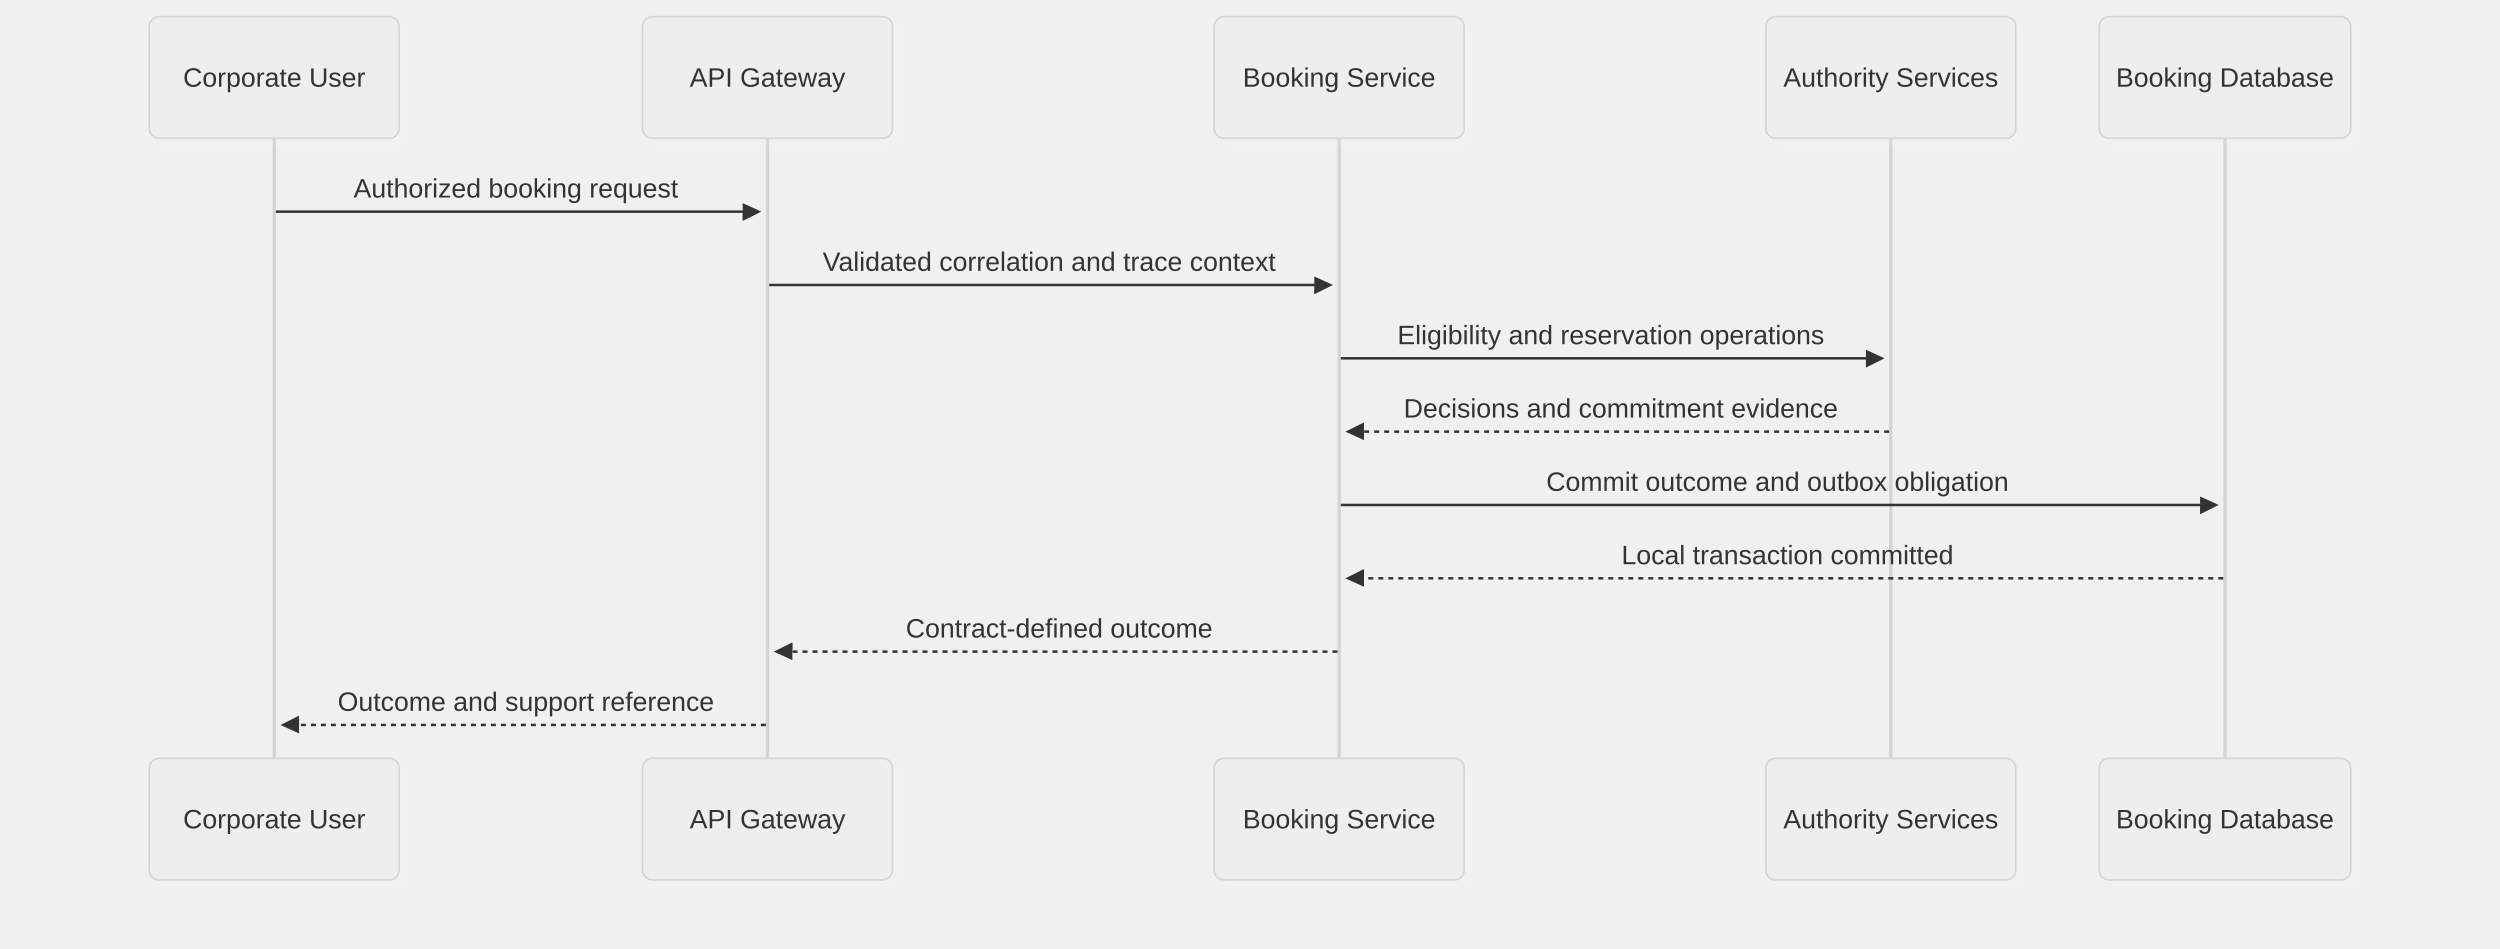
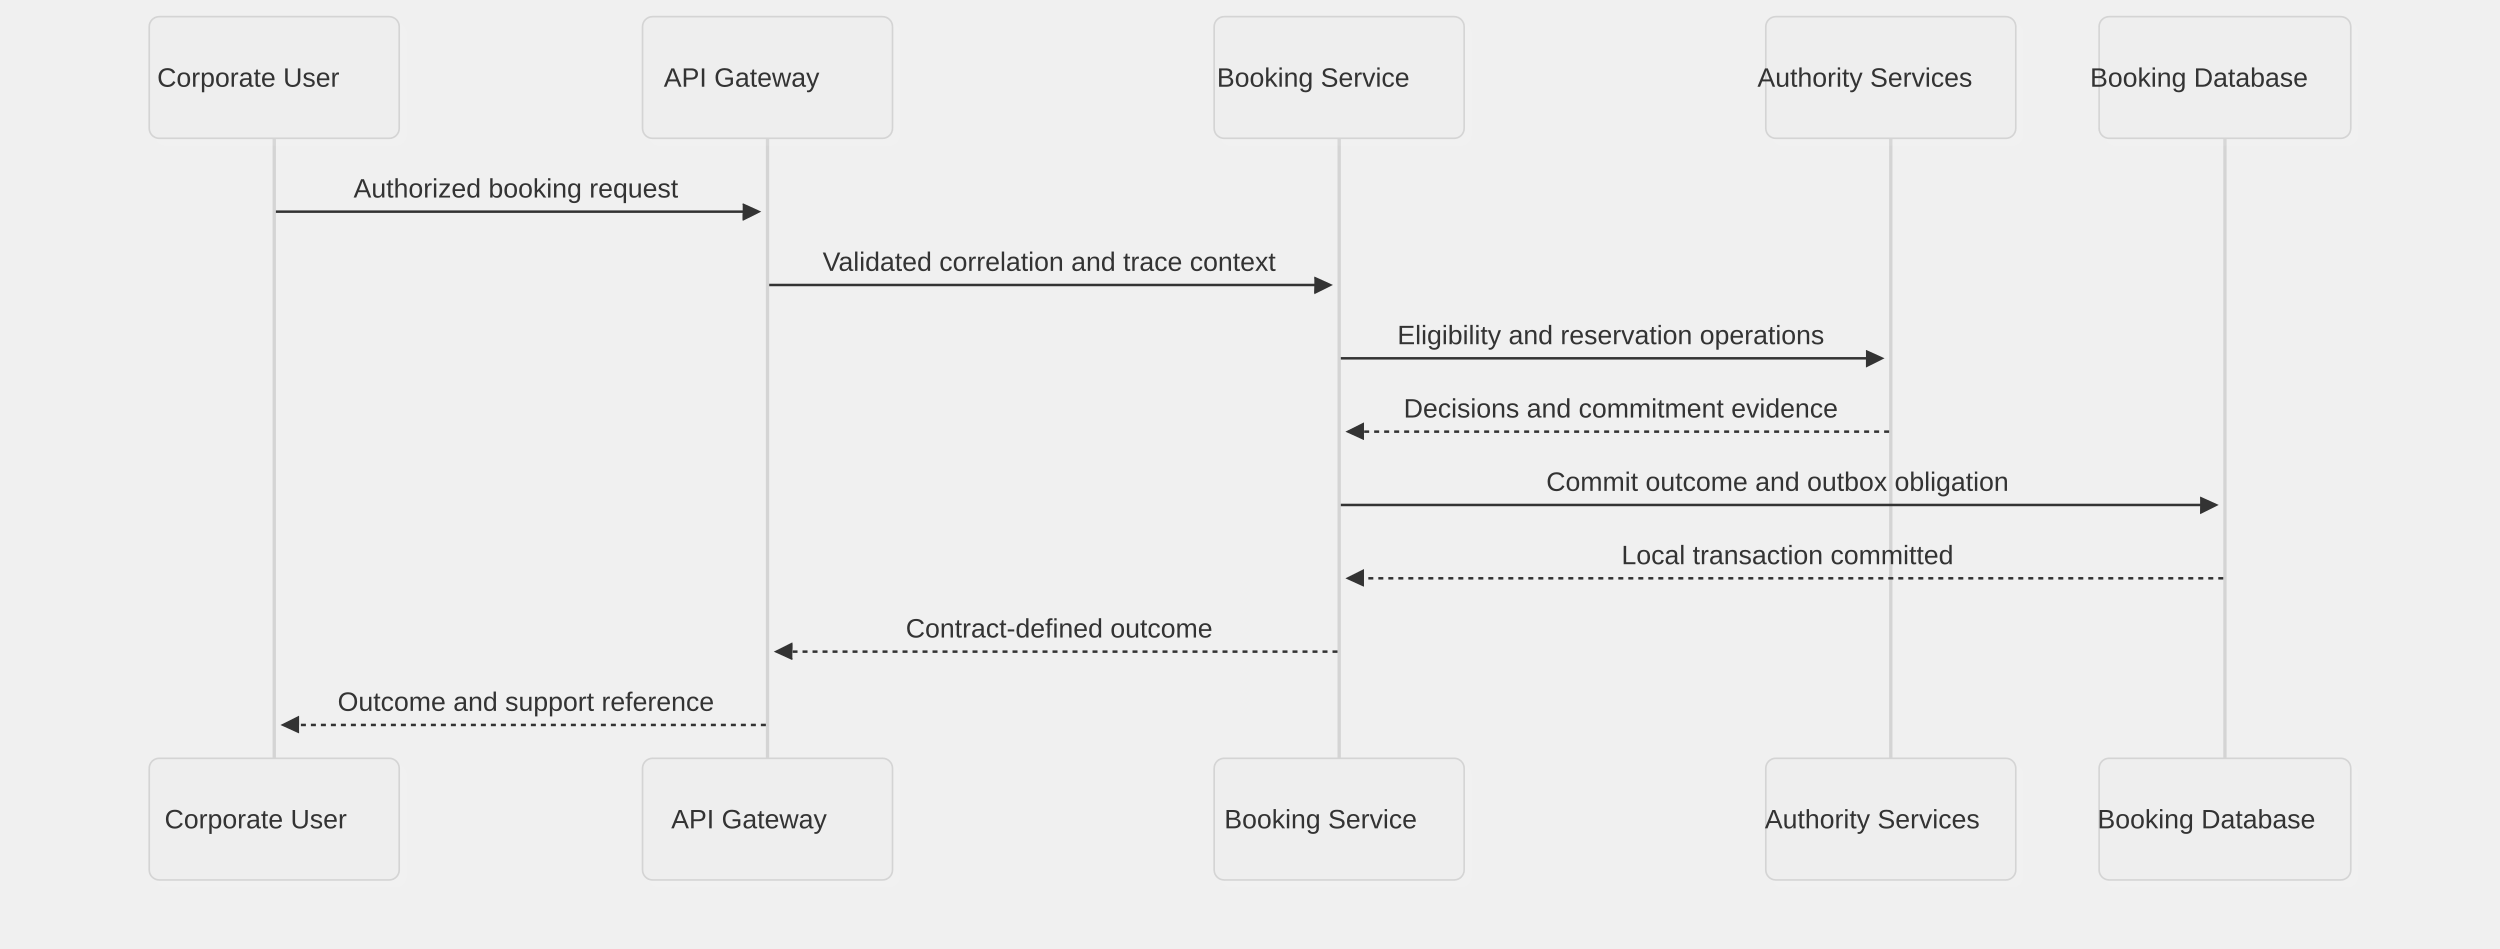
- <svg xmlns="http://www.w3.org/2000/svg" id="ch52figure2" width="1421" height="539" viewBox="-50 -10 1421 569" role="graphics-document document" aria-roledescription="sequence">
+ <svg xmlns="http://www.w3.org/2000/svg" xml:space="preserve" id="diagram501c937cdb6c" width="1421" height="539" viewBox="-50 -10 1421 569" role="graphics-document document" aria-roledescription="sequence">
  <g>
-     <rect x="1170" y="445" fill="#eaeaea" stroke="#666" width="151" height="73" name="D" rx="6" ry="6" class="actor actor-bottom" data-look="neo" filter="url(#ch52figure2-drop-shadow)" />
+     <rect x="1170" y="445" fill="#eaeaea" stroke="#666" width="151" height="73" name="D" rx="6" ry="6" class="actor actor-bottom" data-look="neo" filter="url(#diagram501c937cdb6c-drop-shadow)" />
    <text x="1245.5" y="481.5" dominant-baseline="central" alignment-baseline="central" class="actor actor-box" style="text-anchor: middle; font-size: 16px; font-weight: 400; font-family: Arial;">
      <tspan x="1245.5" dy="0">Booking Database</tspan>
    </text>
  </g>
  <g>
-     <rect x="970" y="445" fill="#eaeaea" stroke="#666" width="150" height="73" name="A" rx="6" ry="6" class="actor actor-bottom" data-look="neo" filter="url(#ch52figure2-drop-shadow)" />
+     <rect x="970" y="445" fill="#eaeaea" stroke="#666" width="150" height="73" name="A" rx="6" ry="6" class="actor actor-bottom" data-look="neo" filter="url(#diagram501c937cdb6c-drop-shadow)" />
    <text x="1045" y="481.5" dominant-baseline="central" alignment-baseline="central" class="actor actor-box" style="text-anchor: middle; font-size: 16px; font-weight: 400; font-family: Arial;">
      <tspan x="1045" dy="0">Authority Services</tspan>
    </text>
  </g>
  <g>
-     <rect x="639" y="445" fill="#eaeaea" stroke="#666" width="150" height="73" name="B" rx="6" ry="6" class="actor actor-bottom" data-look="neo" filter="url(#ch52figure2-drop-shadow)" />
+     <rect x="639" y="445" fill="#eaeaea" stroke="#666" width="150" height="73" name="B" rx="6" ry="6" class="actor actor-bottom" data-look="neo" filter="url(#diagram501c937cdb6c-drop-shadow)" />
    <text x="714" y="481.5" dominant-baseline="central" alignment-baseline="central" class="actor actor-box" style="text-anchor: middle; font-size: 16px; font-weight: 400; font-family: Arial;">
      <tspan x="714" dy="0">Booking Service</tspan>
    </text>
  </g>
  <g>
-     <rect x="296" y="445" fill="#eaeaea" stroke="#666" width="150" height="73" name="G" rx="6" ry="6" class="actor actor-bottom" data-look="neo" filter="url(#ch52figure2-drop-shadow)" />
+     <rect x="296" y="445" fill="#eaeaea" stroke="#666" width="150" height="73" name="G" rx="6" ry="6" class="actor actor-bottom" data-look="neo" filter="url(#diagram501c937cdb6c-drop-shadow)" />
    <text x="371" y="481.5" dominant-baseline="central" alignment-baseline="central" class="actor actor-box" style="text-anchor: middle; font-size: 16px; font-weight: 400; font-family: Arial;">
      <tspan x="371" dy="0">API Gateway</tspan>
    </text>
  </g>
  <g>
-     <rect x="0" y="445" fill="#eaeaea" stroke="#666" width="150" height="73" name="U" rx="6" ry="6" class="actor actor-bottom" data-look="neo" filter="url(#ch52figure2-drop-shadow)" />
+     <rect x="0" y="445" fill="#eaeaea" stroke="#666" width="150" height="73" name="U" rx="6" ry="6" class="actor actor-bottom" data-look="neo" filter="url(#diagram501c937cdb6c-drop-shadow)" />
    <text x="75" y="481.5" dominant-baseline="central" alignment-baseline="central" class="actor actor-box" style="text-anchor: middle; font-size: 16px; font-weight: 400; font-family: Arial;">
      <tspan x="75" dy="0">Corporate User</tspan>
    </text>
  </g>
  <g>
-     <line id="actor4" x1="1245.5" y1="73" x2="1245.5" y2="445" class="actor-line 200" stroke-width="0.5px" stroke="#999" name="D" data-et="life-line" data-id="D" />
-     <g id="root-4" data-look="neo" data-et="participant" data-type="participant" data-id="D">
-       <rect x="1170" y="0" fill="#eaeaea" stroke="#666" width="151" height="73" name="D" rx="6" ry="6" class="actor actor-top" data-look="neo" filter="url(#ch52figure2-drop-shadow)" />
+     <line id="actor106" x1="1245.5" y1="73" x2="1245.5" y2="445" class="actor-line 200" stroke-width="0.5px" stroke="#999" name="D" data-et="life-line" data-id="D" />
+     <g id="root-106" data-look="neo" data-et="participant" data-type="participant" data-id="D">
+       <rect x="1170" y="0" fill="#eaeaea" stroke="#666" width="151" height="73" name="D" rx="6" ry="6" class="actor actor-top" data-look="neo" filter="url(#diagram501c937cdb6c-drop-shadow)" />
      <text x="1245.5" y="36.5" dominant-baseline="central" alignment-baseline="central" class="actor actor-box" style="text-anchor: middle; font-size: 16px; font-weight: 400; font-family: Arial;">
        <tspan x="1245.5" dy="0">Booking Database</tspan>
      </text>
    </g>
  </g>
  <g>
-     <line id="actor3" x1="1045" y1="73" x2="1045" y2="445" class="actor-line 200" stroke-width="0.5px" stroke="#999" name="A" data-et="life-line" data-id="A" />
-     <g id="root-3" data-look="neo" data-et="participant" data-type="participant" data-id="A">
-       <rect x="970" y="0" fill="#eaeaea" stroke="#666" width="150" height="73" name="A" rx="6" ry="6" class="actor actor-top" data-look="neo" filter="url(#ch52figure2-drop-shadow)" />
+     <line id="actor105" x1="1045" y1="73" x2="1045" y2="445" class="actor-line 200" stroke-width="0.5px" stroke="#999" name="A" data-et="life-line" data-id="A" />
+     <g id="root-105" data-look="neo" data-et="participant" data-type="participant" data-id="A">
+       <rect x="970" y="0" fill="#eaeaea" stroke="#666" width="150" height="73" name="A" rx="6" ry="6" class="actor actor-top" data-look="neo" filter="url(#diagram501c937cdb6c-drop-shadow)" />
      <text x="1045" y="36.5" dominant-baseline="central" alignment-baseline="central" class="actor actor-box" style="text-anchor: middle; font-size: 16px; font-weight: 400; font-family: Arial;">
        <tspan x="1045" dy="0">Authority Services</tspan>
      </text>
    </g>
  </g>
  <g>
-     <line id="actor2" x1="714" y1="73" x2="714" y2="445" class="actor-line 200" stroke-width="0.5px" stroke="#999" name="B" data-et="life-line" data-id="B" />
-     <g id="root-2" data-look="neo" data-et="participant" data-type="participant" data-id="B">
-       <rect x="639" y="0" fill="#eaeaea" stroke="#666" width="150" height="73" name="B" rx="6" ry="6" class="actor actor-top" data-look="neo" filter="url(#ch52figure2-drop-shadow)" />
+     <line id="actor104" x1="714" y1="73" x2="714" y2="445" class="actor-line 200" stroke-width="0.5px" stroke="#999" name="B" data-et="life-line" data-id="B" />
+     <g id="root-104" data-look="neo" data-et="participant" data-type="participant" data-id="B">
+       <rect x="639" y="0" fill="#eaeaea" stroke="#666" width="150" height="73" name="B" rx="6" ry="6" class="actor actor-top" data-look="neo" filter="url(#diagram501c937cdb6c-drop-shadow)" />
      <text x="714" y="36.5" dominant-baseline="central" alignment-baseline="central" class="actor actor-box" style="text-anchor: middle; font-size: 16px; font-weight: 400; font-family: Arial;">
        <tspan x="714" dy="0">Booking Service</tspan>
      </text>
    </g>
  </g>
  <g>
-     <line id="actor1" x1="371" y1="73" x2="371" y2="445" class="actor-line 200" stroke-width="0.5px" stroke="#999" name="G" data-et="life-line" data-id="G" />
-     <g id="root-1" data-look="neo" data-et="participant" data-type="participant" data-id="G">
-       <rect x="296" y="0" fill="#eaeaea" stroke="#666" width="150" height="73" name="G" rx="6" ry="6" class="actor actor-top" data-look="neo" filter="url(#ch52figure2-drop-shadow)" />
+     <line id="actor103" x1="371" y1="73" x2="371" y2="445" class="actor-line 200" stroke-width="0.5px" stroke="#999" name="G" data-et="life-line" data-id="G" />
+     <g id="root-103" data-look="neo" data-et="participant" data-type="participant" data-id="G">
+       <rect x="296" y="0" fill="#eaeaea" stroke="#666" width="150" height="73" name="G" rx="6" ry="6" class="actor actor-top" data-look="neo" filter="url(#diagram501c937cdb6c-drop-shadow)" />
      <text x="371" y="36.5" dominant-baseline="central" alignment-baseline="central" class="actor actor-box" style="text-anchor: middle; font-size: 16px; font-weight: 400; font-family: Arial;">
        <tspan x="371" dy="0">API Gateway</tspan>
      </text>
    </g>
  </g>
  <g>
-     <line id="actor0" x1="75" y1="73" x2="75" y2="445" class="actor-line 200" stroke-width="0.5px" stroke="#999" name="U" data-et="life-line" data-id="U" />
-     <g id="root-0" data-look="neo" data-et="participant" data-type="participant" data-id="U">
-       <rect x="0" y="0" fill="#eaeaea" stroke="#666" width="150" height="73" name="U" rx="6" ry="6" class="actor actor-top" data-look="neo" filter="url(#ch52figure2-drop-shadow)" />
+     <line id="actor102" x1="75" y1="73" x2="75" y2="445" class="actor-line 200" stroke-width="0.5px" stroke="#999" name="U" data-et="life-line" data-id="U" />
+     <g id="root-102" data-look="neo" data-et="participant" data-type="participant" data-id="U">
+       <rect x="0" y="0" fill="#eaeaea" stroke="#666" width="150" height="73" name="U" rx="6" ry="6" class="actor actor-top" data-look="neo" filter="url(#diagram501c937cdb6c-drop-shadow)" />
      <text x="75" y="36.5" dominant-baseline="central" alignment-baseline="central" class="actor actor-box" style="text-anchor: middle; font-size: 16px; font-weight: 400; font-family: Arial;">
        <tspan x="75" dy="0">Corporate User</tspan>
      </text>
    </g>
  </g>
-   <style>#ch52figure2{font-family:Arial;font-size:16px;fill:#000000;}@keyframes edge-animation-frame{from{stroke-dashoffset:0;}}@keyframes dash{to{stroke-dashoffset:0;}}#ch52figure2 .edge-animation-slow{stroke-dasharray:9,5!important;stroke-dashoffset:900;animation:dash 50s linear infinite;stroke-linecap:round;}#ch52figure2 .edge-animation-fast{stroke-dasharray:9,5!important;stroke-dashoffset:900;animation:dash 20s linear infinite;stroke-linecap:round;}#ch52figure2 .error-icon{fill:#552222;}#ch52figure2 .error-text{fill:#552222;stroke:#552222;}#ch52figure2 .edge-thickness-normal{stroke-width:1px;}#ch52figure2 .edge-thickness-thick{stroke-width:3.5px;}#ch52figure2 .edge-pattern-solid{stroke-dasharray:0;}#ch52figure2 .edge-thickness-invisible{stroke-width:0;fill:none;}#ch52figure2 .edge-pattern-dashed{stroke-dasharray:3;}#ch52figure2 .edge-pattern-dotted{stroke-dasharray:2;}#ch52figure2 .marker{fill:#666;stroke:#666;}#ch52figure2 .marker.cross{stroke:#666;}#ch52figure2 svg{font-family:Arial;font-size:16px;}#ch52figure2 p{margin:0;}#ch52figure2 .actor{stroke:hsl(0, 0%, 83%);fill:#eee;stroke-width:1;}#ch52figure2 rect.actor.outer-path[data-look="neo"]{filter:drop-shadow( 1px 2px 2px rgba(185,185,185,1));}#ch52figure2 rect.note[data-look="neo"]{stroke:#999;fill:#666;filter:drop-shadow( 1px 2px 2px rgba(185,185,185,1));}#ch52figure2 text.actor&gt;tspan{fill:#333;stroke:none;}#ch52figure2 .actor-line{stroke:hsl(0, 0%, 83%);}#ch52figure2 .innerArc{stroke-width:1.5;stroke-dasharray:none;}#ch52figure2 .messageLine0{stroke-width:1.5;stroke-dasharray:none;stroke:#333;}#ch52figure2 .messageLine1{stroke-width:1.5;stroke-dasharray:2,2;stroke:#333;}#ch52figure2 [id$="-arrowhead"] path{fill:#333;stroke:#333;}#ch52figure2 .sequenceNumber{fill:white;}#ch52figure2 [id$="-sequencenumber"]{fill:#333;}#ch52figure2 [id$="-crosshead"] path{fill:#333;stroke:#333;}#ch52figure2 .messageText{fill:#333;stroke:none;}#ch52figure2 .labelBox{stroke:hsl(0, 0%, 83%);fill:#eee;filter:drop-shadow( 1px 2px 2px rgba(185,185,185,1));}#ch52figure2 .labelText,#ch52figure2 .labelText&gt;tspan{fill:#333;stroke:none;}#ch52figure2 .loopText,#ch52figure2 .loopText&gt;tspan{fill:#333;stroke:none;}#ch52figure2 .sectionTitle,#ch52figure2 .sectionTitle&gt;tspan{fill:#333;stroke:none;}#ch52figure2 .loopLine{stroke-width:2px;stroke-dasharray:2,2;stroke:hsl(0, 0%, 83%);fill:hsl(0, 0%, 83%);}#ch52figure2 .note{stroke:#999;fill:#666;}#ch52figure2 .noteText,#ch52figure2 .noteText&gt;tspan{fill:#fff;stroke:none;}#ch52figure2 .activation0{fill:#f4f4f4;stroke:#666;}#ch52figure2 .activation1{fill:#f4f4f4;stroke:#666;}#ch52figure2 .activation2{fill:#f4f4f4;stroke:#666;}#ch52figure2 .actorPopupMenu{position:absolute;}#ch52figure2 .actorPopupMenuPanel{position:absolute;fill:#eee;box-shadow:0px 8px 16px 0px rgba(0,0,0,0.2);filter:drop-shadow(3px 5px 2px rgb(0 0 0 / 0.4));}#ch52figure2 .actor-man circle,#ch52figure2 line{fill:#eee;stroke-width:2px;}#ch52figure2 g rect.rect{filter:drop-shadow( 1px 2px 2px rgba(185,185,185,1));stroke:#999;}#ch52figure2 .node .neo-node{stroke:#999;}#ch52figure2 [data-look="neo"].node rect,#ch52figure2 [data-look="neo"].cluster rect,#ch52figure2 [data-look="neo"].node polygon{stroke:url(#ch52figure2-gradient);filter:drop-shadow( 1px 2px 2px rgba(185,185,185,1));}#ch52figure2 [data-look="neo"].swimlane.cluster rect{filter:none;}#ch52figure2 [data-look="neo"].node path{stroke:url(#ch52figure2-gradient);stroke-width:1px;}#ch52figure2 [data-look="neo"].node .outer-path{filter:drop-shadow( 1px 2px 2px rgba(185,185,185,1));}#ch52figure2 [data-look="neo"].node .neo-line path{stroke:#999;filter:none;}#ch52figure2 [data-look="neo"].node circle{stroke:url(#ch52figure2-gradient);filter:drop-shadow( 1px 2px 2px rgba(185,185,185,1));}#ch52figure2 [data-look="neo"].node circle .state-start{fill:#000000;}#ch52figure2 [data-look="neo"].icon-shape .icon{fill:url(#ch52figure2-gradient);filter:drop-shadow( 1px 2px 2px rgba(185,185,185,1));}#ch52figure2 [data-look="neo"].icon-shape .icon-neo path{stroke:url(#ch52figure2-gradient);filter:drop-shadow( 1px 2px 2px rgba(185,185,185,1));}#ch52figure2 :root{--mermaid-font-family:Arial;}</style>
+   <style>#diagram501c937cdb6c{font-family:Arial;font-size:16px;fill:#000000;}@keyframes edge-animation-frame{from{stroke-dashoffset:0;}}@keyframes dash{to{stroke-dashoffset:0;}}#diagram501c937cdb6c .edge-animation-slow{stroke-dasharray:9,5!important;stroke-dashoffset:900;animation:dash 50s linear infinite;stroke-linecap:round;}#diagram501c937cdb6c .edge-animation-fast{stroke-dasharray:9,5!important;stroke-dashoffset:900;animation:dash 20s linear infinite;stroke-linecap:round;}#diagram501c937cdb6c .error-icon{fill:#552222;}#diagram501c937cdb6c .error-text{fill:#552222;stroke:#552222;}#diagram501c937cdb6c .edge-thickness-normal{stroke-width:1px;}#diagram501c937cdb6c .edge-thickness-thick{stroke-width:3.5px;}#diagram501c937cdb6c .edge-pattern-solid{stroke-dasharray:0;}#diagram501c937cdb6c .edge-thickness-invisible{stroke-width:0;fill:none;}#diagram501c937cdb6c .edge-pattern-dashed{stroke-dasharray:3;}#diagram501c937cdb6c .edge-pattern-dotted{stroke-dasharray:2;}#diagram501c937cdb6c .marker{fill:#666;stroke:#666;}#diagram501c937cdb6c .marker.cross{stroke:#666;}#diagram501c937cdb6c svg{font-family:Arial;font-size:16px;}#diagram501c937cdb6c p{margin:0;}#diagram501c937cdb6c .actor{stroke:hsl(0, 0%, 83%);fill:#eee;stroke-width:1;}#diagram501c937cdb6c rect.actor.outer-path[data-look="neo"]{filter:drop-shadow( 1px 2px 2px rgba(185,185,185,1));}#diagram501c937cdb6c rect.note[data-look="neo"]{stroke:#999;fill:#666;filter:drop-shadow( 1px 2px 2px rgba(185,185,185,1));}#diagram501c937cdb6c text.actor&gt;tspan{fill:#333;stroke:none;}#diagram501c937cdb6c .actor-line{stroke:hsl(0, 0%, 83%);}#diagram501c937cdb6c .innerArc{stroke-width:1.5;stroke-dasharray:none;}#diagram501c937cdb6c .messageLine0{stroke-width:1.5;stroke-dasharray:none;stroke:#333;}#diagram501c937cdb6c .messageLine1{stroke-width:1.5;stroke-dasharray:2,2;stroke:#333;}#diagram501c937cdb6c [id$="-arrowhead"] path{fill:#333;stroke:#333;}#diagram501c937cdb6c .sequenceNumber{fill:white;}#diagram501c937cdb6c [id$="-sequencenumber"]{fill:#333;}#diagram501c937cdb6c [id$="-crosshead"] path{fill:#333;stroke:#333;}#diagram501c937cdb6c .messageText{fill:#333;stroke:none;}#diagram501c937cdb6c .labelBox{stroke:hsl(0, 0%, 83%);fill:#eee;filter:drop-shadow( 1px 2px 2px rgba(185,185,185,1));}#diagram501c937cdb6c .labelText,#diagram501c937cdb6c .labelText&gt;tspan{fill:#333;stroke:none;}#diagram501c937cdb6c .loopText,#diagram501c937cdb6c .loopText&gt;tspan{fill:#333;stroke:none;}#diagram501c937cdb6c .sectionTitle,#diagram501c937cdb6c .sectionTitle&gt;tspan{fill:#333;stroke:none;}#diagram501c937cdb6c .loopLine{stroke-width:2px;stroke-dasharray:2,2;stroke:hsl(0, 0%, 83%);fill:hsl(0, 0%, 83%);}#diagram501c937cdb6c .note{stroke:#999;fill:#666;}#diagram501c937cdb6c .noteText,#diagram501c937cdb6c .noteText&gt;tspan{fill:#fff;stroke:none;}#diagram501c937cdb6c .activation0{fill:#f4f4f4;stroke:#666;}#diagram501c937cdb6c .activation1{fill:#f4f4f4;stroke:#666;}#diagram501c937cdb6c .activation2{fill:#f4f4f4;stroke:#666;}#diagram501c937cdb6c .actorPopupMenu{position:absolute;}#diagram501c937cdb6c .actorPopupMenuPanel{position:absolute;fill:#eee;box-shadow:0px 8px 16px 0px rgba(0,0,0,0.2);filter:drop-shadow(3px 5px 2px rgb(0 0 0 / 0.4));}#diagram501c937cdb6c .actor-man circle,#diagram501c937cdb6c line{fill:#eee;stroke-width:2px;}#diagram501c937cdb6c g rect.rect{filter:drop-shadow( 1px 2px 2px rgba(185,185,185,1));stroke:#999;}#diagram501c937cdb6c .node .neo-node{stroke:#999;}#diagram501c937cdb6c [data-look="neo"].node rect,#diagram501c937cdb6c [data-look="neo"].cluster rect,#diagram501c937cdb6c [data-look="neo"].node polygon{stroke:url(#diagram501c937cdb6c-gradient);filter:drop-shadow( 1px 2px 2px rgba(185,185,185,1));}#diagram501c937cdb6c [data-look="neo"].swimlane.cluster rect{filter:none;}#diagram501c937cdb6c [data-look="neo"].node path{stroke:url(#diagram501c937cdb6c-gradient);stroke-width:1px;}#diagram501c937cdb6c [data-look="neo"].node .outer-path{filter:drop-shadow( 1px 2px 2px rgba(185,185,185,1));}#diagram501c937cdb6c [data-look="neo"].node .neo-line path{stroke:#999;filter:none;}#diagram501c937cdb6c [data-look="neo"].node circle{stroke:url(#diagram501c937cdb6c-gradient);filter:drop-shadow( 1px 2px 2px rgba(185,185,185,1));}#diagram501c937cdb6c [data-look="neo"].node circle .state-start{fill:#000000;}#diagram501c937cdb6c [data-look="neo"].icon-shape .icon{fill:url(#diagram501c937cdb6c-gradient);filter:drop-shadow( 1px 2px 2px rgba(185,185,185,1));}#diagram501c937cdb6c [data-look="neo"].icon-shape .icon-neo path{stroke:url(#diagram501c937cdb6c-gradient);filter:drop-shadow( 1px 2px 2px rgba(185,185,185,1));}#diagram501c937cdb6c :root{--mermaid-font-family:Arial;}</style>
  <g />
  <defs>
-     <symbol id="ch52figure2-computer" width="24" height="24">
+     <symbol id="diagram501c937cdb6c-computer" width="24" height="24">
      <path transform="scale(.5)" d="M2 2v13h20v-13h-20zm18 11h-16v-9h16v9zm-10.228 6l.466-1h3.524l.467 1h-4.457zm14.228 3h-24l2-6h2.104l-1.33 4h18.45l-1.297-4h2.073l2 6zm-5-10h-14v-7h14v7z" />
    </symbol>
  </defs>
  <defs>
-     <symbol id="ch52figure2-database" fill-rule="evenodd" clip-rule="evenodd">
+     <symbol id="diagram501c937cdb6c-database" fill-rule="evenodd" clip-rule="evenodd">
      <path transform="scale(.5)" d="M12.258.001l.256.004.255.005.253.008.251.01.249.012.247.015.246.016.242.019.241.02.239.023.236.024.233.027.231.028.229.031.225.032.223.034.22.036.217.038.214.04.211.041.208.043.205.045.201.046.198.048.194.05.191.051.187.053.183.054.18.056.175.057.172.059.168.06.163.061.16.063.155.064.15.066.074.033.073.033.071.034.07.034.069.035.068.035.067.035.066.035.064.036.064.036.062.036.06.036.06.037.058.037.058.037.055.038.055.038.053.038.052.038.051.039.05.039.048.039.047.039.045.04.044.04.043.04.041.04.04.041.039.041.037.041.036.041.034.041.033.042.032.042.03.042.029.042.027.042.026.043.024.043.023.043.021.043.02.043.018.044.017.043.015.044.013.044.012.044.011.045.009.044.007.045.006.045.004.045.002.045.001.045v17l-.001.045-.002.045-.004.045-.006.045-.007.045-.009.044-.011.045-.012.044-.013.044-.015.044-.017.043-.018.044-.02.043-.021.043-.023.043-.024.043-.026.043-.027.042-.029.042-.03.042-.032.042-.033.042-.034.041-.036.041-.037.041-.039.041-.04.041-.041.04-.043.04-.044.04-.045.04-.047.039-.048.039-.05.039-.051.039-.052.038-.053.038-.055.038-.055.038-.058.037-.058.037-.06.037-.06.036-.062.036-.064.036-.064.036-.066.035-.067.035-.068.035-.069.035-.07.034-.071.034-.073.033-.074.033-.15.066-.155.064-.16.063-.163.061-.168.06-.172.059-.175.057-.18.056-.183.054-.187.053-.191.051-.194.05-.198.048-.201.046-.205.045-.208.043-.211.041-.214.04-.217.038-.22.036-.223.034-.225.032-.229.031-.231.028-.233.027-.236.024-.239.023-.241.02-.242.019-.246.016-.247.015-.249.012-.251.01-.253.008-.255.005-.256.004-.258.001-.258-.001-.256-.004-.255-.005-.253-.008-.251-.01-.249-.012-.247-.015-.245-.016-.243-.019-.241-.02-.238-.023-.236-.024-.234-.027-.231-.028-.228-.031-.226-.032-.223-.034-.22-.036-.217-.038-.214-.04-.211-.041-.208-.043-.204-.045-.201-.046-.198-.048-.195-.05-.19-.051-.187-.053-.184-.054-.179-.056-.176-.057-.172-.059-.167-.06-.164-.061-.159-.063-.155-.064-.151-.066-.074-.033-.072-.033-.072-.034-.07-.034-.069-.035-.068-.035-.067-.035-.066-.035-.064-.036-.063-.036-.062-.036-.061-.036-.06-.037-.058-.037-.057-.037-.056-.038-.055-.038-.053-.038-.052-.038-.051-.039-.049-.039-.049-.039-.046-.039-.046-.04-.044-.04-.043-.04-.041-.04-.04-.041-.039-.041-.037-.041-.036-.041-.034-.041-.033-.042-.032-.042-.03-.042-.029-.042-.027-.042-.026-.043-.024-.043-.023-.043-.021-.043-.02-.043-.018-.044-.017-.043-.015-.044-.013-.044-.012-.044-.011-.045-.009-.044-.007-.045-.006-.045-.004-.045-.002-.045-.001-.045v-17l.001-.045.002-.045.004-.045.006-.045.007-.045.009-.044.011-.045.012-.044.013-.044.015-.044.017-.043.018-.044.02-.043.021-.043.023-.043.024-.043.026-.043.027-.042.029-.042.03-.042.032-.042.033-.042.034-.041.036-.041.037-.041.039-.041.04-.041.041-.04.043-.04.044-.04.046-.04.046-.039.049-.039.049-.039.051-.039.052-.038.053-.038.055-.038.056-.038.057-.037.058-.037.06-.037.061-.036.062-.036.063-.036.064-.036.066-.035.067-.035.068-.035.069-.035.07-.034.072-.034.072-.033.074-.033.151-.066.155-.064.159-.063.164-.061.167-.06.172-.059.176-.057.179-.056.184-.054.187-.053.19-.051.195-.05.198-.048.201-.046.204-.045.208-.043.211-.041.214-.04.217-.038.22-.036.223-.034.226-.032.228-.031.231-.028.234-.027.236-.024.238-.023.241-.02.243-.019.245-.016.247-.015.249-.012.251-.01.253-.008.255-.005.256-.004.258-.001.258.001zm-9.258 20.499v.01l.001.021.003.021.004.022.005.021.006.022.007.022.009.023.01.022.011.023.012.023.013.023.015.023.016.024.017.023.018.024.019.024.021.024.022.025.023.024.024.025.052.049.056.05.061.051.066.051.07.051.075.051.079.052.084.052.088.052.092.052.097.052.102.051.105.052.11.052.114.051.119.051.123.051.127.05.131.05.135.05.139.048.144.049.147.047.152.047.155.047.16.045.163.045.167.043.171.043.176.041.178.041.183.039.187.039.19.037.194.035.197.035.202.033.204.031.209.03.212.029.216.027.219.025.222.024.226.021.23.02.233.018.236.016.24.015.243.012.246.01.249.008.253.005.256.004.259.001.26-.001.257-.004.254-.005.25-.008.247-.011.244-.012.241-.014.237-.016.233-.018.231-.021.226-.021.224-.024.22-.026.216-.027.212-.028.21-.031.205-.031.202-.034.198-.034.194-.036.191-.037.187-.039.183-.04.179-.04.175-.042.172-.043.168-.044.163-.045.16-.046.155-.046.152-.047.148-.048.143-.049.139-.049.136-.05.131-.05.126-.05.123-.051.118-.052.114-.051.11-.052.106-.052.101-.052.096-.052.092-.052.088-.053.083-.051.079-.052.074-.052.07-.051.065-.051.06-.051.056-.05.051-.05.023-.024.023-.025.021-.024.02-.024.019-.024.018-.024.017-.024.015-.023.014-.024.013-.023.012-.023.01-.023.01-.022.008-.022.006-.022.006-.022.004-.022.004-.021.001-.021.001-.021v-4.127l-.077.055-.08.053-.083.054-.085.053-.087.052-.09.052-.093.051-.095.05-.097.05-.1.049-.102.049-.105.048-.106.047-.109.047-.111.046-.114.045-.115.045-.118.044-.12.043-.122.042-.124.042-.126.041-.128.04-.13.04-.132.038-.134.038-.135.037-.138.037-.139.035-.142.035-.143.034-.144.033-.147.032-.148.031-.15.03-.151.03-.153.029-.154.027-.156.027-.158.026-.159.025-.161.024-.162.023-.163.022-.165.021-.166.02-.167.019-.169.018-.169.017-.171.016-.173.015-.173.014-.175.013-.175.012-.177.011-.178.01-.179.008-.179.008-.181.006-.182.005-.182.004-.184.003-.184.002h-.37l-.184-.002-.184-.003-.182-.004-.182-.005-.181-.006-.179-.008-.179-.008-.178-.01-.176-.011-.176-.012-.175-.013-.173-.014-.172-.015-.171-.016-.17-.017-.169-.018-.167-.019-.166-.02-.165-.021-.163-.022-.162-.023-.161-.024-.159-.025-.157-.026-.156-.027-.155-.027-.153-.029-.151-.03-.15-.03-.148-.031-.146-.032-.145-.033-.143-.034-.141-.035-.14-.035-.137-.037-.136-.037-.134-.038-.132-.038-.13-.04-.128-.04-.126-.041-.124-.042-.122-.042-.12-.044-.117-.043-.116-.045-.113-.045-.112-.046-.109-.047-.106-.047-.105-.048-.102-.049-.1-.049-.097-.05-.095-.05-.093-.052-.09-.051-.087-.052-.085-.053-.083-.054-.08-.054-.077-.054v4.127zm0-5.654v.011l.001.021.003.021.004.021.005.022.006.022.007.022.009.022.01.022.011.023.012.023.013.023.015.024.016.023.017.024.018.024.019.024.021.024.022.024.023.025.024.024.052.05.056.05.061.05.066.051.07.051.075.052.079.051.084.052.088.052.092.052.097.052.102.052.105.052.11.051.114.051.119.052.123.05.127.051.131.05.135.049.139.049.144.048.147.048.152.047.155.046.16.045.163.045.167.044.171.042.176.042.178.04.183.04.187.038.19.037.194.036.197.034.202.033.204.032.209.03.212.028.216.027.219.025.222.024.226.022.23.02.233.018.236.016.24.014.243.012.246.01.249.008.253.006.256.003.259.001.26-.001.257-.003.254-.006.25-.008.247-.01.244-.012.241-.015.237-.016.233-.018.231-.02.226-.022.224-.024.22-.025.216-.027.212-.029.21-.03.205-.032.202-.033.198-.035.194-.036.191-.037.187-.039.183-.039.179-.041.175-.042.172-.043.168-.044.163-.045.16-.045.155-.047.152-.047.148-.048.143-.048.139-.05.136-.049.131-.05.126-.051.123-.051.118-.051.114-.052.11-.052.106-.052.101-.052.096-.052.092-.052.088-.052.083-.052.079-.052.074-.051.07-.052.065-.051.06-.05.056-.051.051-.049.023-.025.023-.024.021-.025.02-.024.019-.024.018-.024.017-.024.015-.023.014-.023.013-.024.012-.022.01-.023.01-.023.008-.022.006-.022.006-.022.004-.021.004-.022.001-.021.001-.021v-4.139l-.077.054-.08.054-.083.054-.085.052-.087.053-.09.051-.093.051-.095.051-.097.05-.1.049-.102.049-.105.048-.106.047-.109.047-.111.046-.114.045-.115.044-.118.044-.12.044-.122.042-.124.042-.126.041-.128.04-.13.039-.132.039-.134.038-.135.037-.138.036-.139.036-.142.035-.143.033-.144.033-.147.033-.148.031-.15.03-.151.03-.153.028-.154.028-.156.027-.158.026-.159.025-.161.024-.162.023-.163.022-.165.021-.166.02-.167.019-.169.018-.169.017-.171.016-.173.015-.173.014-.175.013-.175.012-.177.011-.178.009-.179.009-.179.007-.181.007-.182.005-.182.004-.184.003-.184.002h-.37l-.184-.002-.184-.003-.182-.004-.182-.005-.181-.007-.179-.007-.179-.009-.178-.009-.176-.011-.176-.012-.175-.013-.173-.014-.172-.015-.171-.016-.17-.017-.169-.018-.167-.019-.166-.02-.165-.021-.163-.022-.162-.023-.161-.024-.159-.025-.157-.026-.156-.027-.155-.028-.153-.028-.151-.03-.15-.03-.148-.031-.146-.033-.145-.033-.143-.033-.141-.035-.14-.036-.137-.036-.136-.037-.134-.038-.132-.039-.13-.039-.128-.04-.126-.041-.124-.042-.122-.043-.12-.043-.117-.044-.116-.044-.113-.046-.112-.046-.109-.046-.106-.047-.105-.048-.102-.049-.1-.049-.097-.05-.095-.051-.093-.051-.09-.051-.087-.053-.085-.052-.083-.054-.08-.054-.077-.054v4.139zm0-5.666v.011l.001.02.003.022.004.021.005.022.006.021.007.022.009.023.01.022.011.023.012.023.013.023.015.023.016.024.017.024.018.023.019.024.021.025.022.024.023.024.024.025.052.05.056.05.061.05.066.051.07.051.075.052.079.051.084.052.088.052.092.052.097.052.102.052.105.051.11.052.114.051.119.051.123.051.127.05.131.05.135.05.139.049.144.048.147.048.152.047.155.046.16.045.163.045.167.043.171.043.176.042.178.04.183.04.187.038.19.037.194.036.197.034.202.033.204.032.209.03.212.028.216.027.219.025.222.024.226.021.23.02.233.018.236.017.24.014.243.012.246.01.249.008.253.006.256.003.259.001.26-.001.257-.003.254-.006.25-.008.247-.01.244-.013.241-.014.237-.016.233-.018.231-.02.226-.022.224-.024.22-.025.216-.027.212-.029.21-.03.205-.032.202-.033.198-.035.194-.036.191-.037.187-.039.183-.039.179-.041.175-.042.172-.043.168-.044.163-.045.16-.045.155-.047.152-.047.148-.048.143-.049.139-.049.136-.049.131-.051.126-.05.123-.051.118-.052.114-.051.11-.052.106-.052.101-.052.096-.052.092-.052.088-.052.083-.052.079-.052.074-.052.07-.051.065-.051.06-.051.056-.05.051-.049.023-.025.023-.025.021-.024.02-.024.019-.024.018-.024.017-.024.015-.023.014-.024.013-.023.012-.023.01-.022.01-.023.008-.022.006-.022.006-.022.004-.022.004-.021.001-.021.001-.021v-4.153l-.077.054-.08.054-.083.053-.085.053-.087.053-.09.051-.093.051-.095.051-.097.05-.1.049-.102.048-.105.048-.106.048-.109.046-.111.046-.114.046-.115.044-.118.044-.12.043-.122.043-.124.042-.126.041-.128.04-.13.039-.132.039-.134.038-.135.037-.138.036-.139.036-.142.034-.143.034-.144.033-.147.032-.148.032-.15.03-.151.03-.153.028-.154.028-.156.027-.158.026-.159.024-.161.024-.162.023-.163.023-.165.021-.166.02-.167.019-.169.018-.169.017-.171.016-.173.015-.173.014-.175.013-.175.012-.177.01-.178.01-.179.009-.179.007-.181.006-.182.006-.182.004-.184.003-.184.001-.185.001-.185-.001-.184-.001-.184-.003-.182-.004-.182-.006-.181-.006-.179-.007-.179-.009-.178-.01-.176-.01-.176-.012-.175-.013-.173-.014-.172-.015-.171-.016-.17-.017-.169-.018-.167-.019-.166-.02-.165-.021-.163-.023-.162-.023-.161-.024-.159-.024-.157-.026-.156-.027-.155-.028-.153-.028-.151-.03-.15-.03-.148-.032-.146-.032-.145-.033-.143-.034-.141-.034-.14-.036-.137-.036-.136-.037-.134-.038-.132-.039-.13-.039-.128-.041-.126-.041-.124-.041-.122-.043-.12-.043-.117-.044-.116-.044-.113-.046-.112-.046-.109-.046-.106-.048-.105-.048-.102-.048-.1-.05-.097-.049-.095-.051-.093-.051-.09-.052-.087-.052-.085-.053-.083-.053-.08-.054-.077-.054v4.153zm8.74-8.179l-.257.004-.254.005-.25.008-.247.011-.244.012-.241.014-.237.016-.233.018-.231.021-.226.022-.224.023-.22.026-.216.027-.212.028-.21.031-.205.032-.202.033-.198.034-.194.036-.191.038-.187.038-.183.04-.179.041-.175.042-.172.043-.168.043-.163.045-.16.046-.155.046-.152.048-.148.048-.143.048-.139.049-.136.05-.131.05-.126.051-.123.051-.118.051-.114.052-.11.052-.106.052-.101.052-.096.052-.092.052-.088.052-.083.052-.079.052-.074.051-.07.052-.065.051-.06.05-.056.05-.051.05-.023.025-.023.024-.021.024-.02.025-.019.024-.018.024-.017.023-.015.024-.014.023-.013.023-.012.023-.01.023-.01.022-.008.022-.006.023-.006.021-.004.022-.004.021-.001.021-.001.021.001.021.001.021.004.021.004.022.006.021.006.023.008.022.01.022.01.023.012.023.013.023.014.023.015.024.017.023.018.024.019.024.02.025.021.024.023.024.023.025.051.05.056.05.06.05.065.051.07.052.074.051.079.052.083.052.088.052.092.052.096.052.101.052.106.052.11.052.114.052.118.051.123.051.126.051.131.05.136.05.139.049.143.048.148.048.152.048.155.046.16.046.163.045.168.043.172.043.175.042.179.041.183.04.187.038.191.038.194.036.198.034.202.033.205.032.21.031.212.028.216.027.22.026.224.023.226.022.231.021.233.018.237.016.241.014.244.012.247.011.25.008.254.005.257.004.26.001.26-.001.257-.004.254-.005.25-.008.247-.011.244-.012.241-.014.237-.016.233-.018.231-.021.226-.022.224-.023.22-.026.216-.027.212-.028.21-.031.205-.032.202-.033.198-.034.194-.036.191-.038.187-.038.183-.04.179-.041.175-.042.172-.043.168-.043.163-.045.16-.046.155-.046.152-.048.148-.048.143-.048.139-.049.136-.05.131-.05.126-.051.123-.051.118-.051.114-.052.11-.052.106-.052.101-.052.096-.052.092-.052.088-.052.083-.052.079-.052.074-.051.07-.052.065-.051.06-.05.056-.05.051-.05.023-.025.023-.024.021-.024.02-.025.019-.024.018-.024.017-.023.015-.024.014-.023.013-.023.012-.023.01-.023.01-.022.008-.022.006-.023.006-.021.004-.022.004-.021.001-.021.001-.021-.001-.021-.001-.021-.004-.021-.004-.022-.006-.021-.006-.023-.008-.022-.01-.022-.01-.023-.012-.023-.013-.023-.014-.023-.015-.024-.017-.023-.018-.024-.019-.024-.02-.025-.021-.024-.023-.024-.023-.025-.051-.05-.056-.05-.06-.05-.065-.051-.07-.052-.074-.051-.079-.052-.083-.052-.088-.052-.092-.052-.096-.052-.101-.052-.106-.052-.11-.052-.114-.052-.118-.051-.123-.051-.126-.051-.131-.05-.136-.05-.139-.049-.143-.048-.148-.048-.152-.048-.155-.046-.16-.046-.163-.045-.168-.043-.172-.043-.175-.042-.179-.041-.183-.04-.187-.038-.191-.038-.194-.036-.198-.034-.202-.033-.205-.032-.21-.031-.212-.028-.216-.027-.22-.026-.224-.023-.226-.022-.231-.021-.233-.018-.237-.016-.241-.014-.244-.012-.247-.011-.25-.008-.254-.005-.257-.004-.26-.001-.26.001z" />
    </symbol>
  </defs>
  <defs>
-     <symbol id="ch52figure2-clock" width="24" height="24">
+     <symbol id="diagram501c937cdb6c-clock" width="24" height="24">
      <path transform="scale(.5)" d="M12 2c5.514 0 10 4.486 10 10s-4.486 10-10 10-10-4.486-10-10 4.486-10 10-10zm0-2c-6.627 0-12 5.373-12 12s5.373 12 12 12 12-5.373 12-12-5.373-12-12-12zm5.848 12.459c.202.038.202.333.001.372-1.907.361-6.045 1.111-6.547 1.111-.719 0-1.301-.582-1.301-1.301 0-.512.77-5.447 1.125-7.445.034-.192.312-.181.343.014l.985 6.238 5.394 1.011z" />
    </symbol>
  </defs>
  <defs>
-     <marker id="ch52figure2-arrowhead" refX="7.9" refY="5" markerUnits="userSpaceOnUse" markerWidth="12" markerHeight="12" orient="auto-start-reverse">
+     <marker id="diagram501c937cdb6c-arrowhead" refX="7.9" refY="5" markerUnits="userSpaceOnUse" markerWidth="12" markerHeight="12" orient="auto-start-reverse">
      <path d="M -1 0 L 10 5 L 0 10 z" />
    </marker>
  </defs>
  <defs>
-     <marker id="ch52figure2-crosshead" markerWidth="15" markerHeight="8" orient="auto" refX="4" refY="4.5">
+     <marker id="diagram501c937cdb6c-crosshead" markerWidth="15" markerHeight="8" orient="auto" refX="4" refY="4.5">
      <path fill="none" stroke="#000000" stroke-width="1pt" d="M 1,2 L 6,7 M 6,2 L 1,7" style="stroke-dasharray: 0, 0;" />
    </marker>
  </defs>
  <defs>
-     <marker id="ch52figure2-filled-head" refX="15.5" refY="7" markerWidth="20" markerHeight="28" orient="auto">
+     <marker id="diagram501c937cdb6c-filled-head" refX="15.5" refY="7" markerWidth="20" markerHeight="28" orient="auto">
      <path d="M 18,7 L9,13 L14,7 L9,1 Z" />
    </marker>
  </defs>
  <defs>
-     <marker id="ch52figure2-sequencenumber" refX="15" refY="15" markerWidth="60" markerHeight="40" orient="auto">
+     <marker id="diagram501c937cdb6c-sequencenumber" refX="15" refY="15" markerWidth="60" markerHeight="40" orient="auto">
      <circle cx="15" cy="15" r="6" />
    </marker>
  </defs>
  <defs>
-     <marker id="ch52figure2-solidTopArrowHead" refX="7.9" refY="7.25" markerUnits="userSpaceOnUse" markerWidth="12" markerHeight="12" orient="auto-start-reverse">
+     <marker id="diagram501c937cdb6c-solidTopArrowHead" refX="7.9" refY="7.25" markerUnits="userSpaceOnUse" markerWidth="12" markerHeight="12" orient="auto-start-reverse">
      <path d="M 0 0 L 10 8 L 0 8 z" />
    </marker>
  </defs>
  <defs>
-     <marker id="ch52figure2-solidBottomArrowHead" refX="7.9" refY="0.75" markerUnits="userSpaceOnUse" markerWidth="12" markerHeight="12" orient="auto-start-reverse">
+     <marker id="diagram501c937cdb6c-solidBottomArrowHead" refX="7.9" refY="0.75" markerUnits="userSpaceOnUse" markerWidth="12" markerHeight="12" orient="auto-start-reverse">
      <path d="M 0 0 L 10 0 L 0 8 z" />
    </marker>
  </defs>
  <defs>
-     <marker id="ch52figure2-stickTopArrowHead" refX="7.5" refY="7" markerUnits="userSpaceOnUse" markerWidth="12" markerHeight="12" orient="auto-start-reverse">
+     <marker id="diagram501c937cdb6c-stickTopArrowHead" refX="7.5" refY="7" markerUnits="userSpaceOnUse" markerWidth="12" markerHeight="12" orient="auto-start-reverse">
      <path d="M 0 0 L 7 7" stroke="black" stroke-width="1.5" fill="none" />
    </marker>
  </defs>
  <defs>
-     <marker id="ch52figure2-stickBottomArrowHead" refX="7.5" refY="0" markerUnits="userSpaceOnUse" markerWidth="12" markerHeight="12" orient="auto-start-reverse">
+     <marker id="diagram501c937cdb6c-stickBottomArrowHead" refX="7.5" refY="0" markerUnits="userSpaceOnUse" markerWidth="12" markerHeight="12" orient="auto-start-reverse">
      <path d="M 0 7 L 7 0" stroke="black" stroke-width="1.5" fill="none" />
    </marker>
  </defs>
  <defs>
-     <filter id="ch52figure2-drop-shadow" height="130%" width="130%">
+     <filter id="diagram501c937cdb6c-drop-shadow" height="130%" width="130%">
      <feDropShadow dx="4" dy="4" stdDeviation="0" flood-opacity="0.06" flood-color="#FFFFFF" />
    </filter>
  </defs>
  <text x="220" y="88" text-anchor="middle" dominant-baseline="middle" alignment-baseline="middle" class="messageText" dy="1em" style="font-family: Arial; font-size: 16px; font-weight: 400;">Authorized booking request</text>
-   <line x1="76" y1="117" x2="364" y2="117" class="messageLine0" data-et="message" data-id="i0" data-from="U" data-to="G" stroke-width="2" stroke="none" marker-end="url(#ch52figure2-arrowhead)" style="fill: none;" />
+   <line x1="76" y1="117" x2="364" y2="117" class="messageLine0" data-et="message" data-id="i0" data-from="U" data-to="G" stroke-width="2" stroke="none" marker-end="url(#diagram501c937cdb6c-arrowhead)" style="fill: none;" />
  <text x="540" y="132" text-anchor="middle" dominant-baseline="middle" alignment-baseline="middle" class="messageText" dy="1em" style="font-family: Arial; font-size: 16px; font-weight: 400;">Validated correlation and trace context</text>
-   <line x1="372" y1="161" x2="707" y2="161" class="messageLine0" data-et="message" data-id="i1" data-from="G" data-to="B" stroke-width="2" stroke="none" marker-end="url(#ch52figure2-arrowhead)" style="fill: none;" />
+   <line x1="372" y1="161" x2="707" y2="161" class="messageLine0" data-et="message" data-id="i1" data-from="G" data-to="B" stroke-width="2" stroke="none" marker-end="url(#diagram501c937cdb6c-arrowhead)" style="fill: none;" />
  <text x="877" y="176" text-anchor="middle" dominant-baseline="middle" alignment-baseline="middle" class="messageText" dy="1em" style="font-family: Arial; font-size: 16px; font-weight: 400;">Eligibility and reservation operations</text>
-   <line x1="715" y1="205" x2="1038" y2="205" class="messageLine0" data-et="message" data-id="i2" data-from="B" data-to="A" stroke-width="2" stroke="none" marker-end="url(#ch52figure2-arrowhead)" style="fill: none;" />
+   <line x1="715" y1="205" x2="1038" y2="205" class="messageLine0" data-et="message" data-id="i2" data-from="B" data-to="A" stroke-width="2" stroke="none" marker-end="url(#diagram501c937cdb6c-arrowhead)" style="fill: none;" />
  <text x="883" y="220" text-anchor="middle" dominant-baseline="middle" alignment-baseline="middle" class="messageText" dy="1em" style="font-family: Arial; font-size: 16px; font-weight: 400;">Decisions and commitment evidence</text>
-   <line x1="1044" y1="249" x2="721" y2="249" class="messageLine1" data-et="message" data-id="i3" data-from="A" data-to="B" stroke-width="2" stroke="none" marker-end="url(#ch52figure2-arrowhead)" style="stroke-dasharray: 3, 3; fill: none;" />
+   <line x1="1044" y1="249" x2="721" y2="249" class="messageLine1" data-et="message" data-id="i3" data-from="A" data-to="B" stroke-width="2" stroke="none" marker-end="url(#diagram501c937cdb6c-arrowhead)" style="stroke-dasharray: 3, 3; fill: none;" />
  <text x="977" y="264" text-anchor="middle" dominant-baseline="middle" alignment-baseline="middle" class="messageText" dy="1em" style="font-family: Arial; font-size: 16px; font-weight: 400;">Commit outcome and outbox obligation</text>
-   <line x1="715" y1="293" x2="1238.5" y2="293" class="messageLine0" data-et="message" data-id="i4" data-from="B" data-to="D" stroke-width="2" stroke="none" marker-end="url(#ch52figure2-arrowhead)" style="fill: none;" />
+   <line x1="715" y1="293" x2="1238.5" y2="293" class="messageLine0" data-et="message" data-id="i4" data-from="B" data-to="D" stroke-width="2" stroke="none" marker-end="url(#diagram501c937cdb6c-arrowhead)" style="fill: none;" />
  <text x="983" y="308" text-anchor="middle" dominant-baseline="middle" alignment-baseline="middle" class="messageText" dy="1em" style="font-family: Arial; font-size: 16px; font-weight: 400;">Local transaction committed</text>
-   <line x1="1244.5" y1="337" x2="721" y2="337" class="messageLine1" data-et="message" data-id="i5" data-from="D" data-to="B" stroke-width="2" stroke="none" marker-end="url(#ch52figure2-arrowhead)" style="stroke-dasharray: 3, 3; fill: none;" />
+   <line x1="1244.5" y1="337" x2="721" y2="337" class="messageLine1" data-et="message" data-id="i5" data-from="D" data-to="B" stroke-width="2" stroke="none" marker-end="url(#diagram501c937cdb6c-arrowhead)" style="stroke-dasharray: 3, 3; fill: none;" />
  <text x="546" y="352" text-anchor="middle" dominant-baseline="middle" alignment-baseline="middle" class="messageText" dy="1em" style="font-family: Arial; font-size: 16px; font-weight: 400;">Contract-defined outcome</text>
-   <line x1="713" y1="381" x2="378" y2="381" class="messageLine1" data-et="message" data-id="i6" data-from="B" data-to="G" stroke-width="2" stroke="none" marker-end="url(#ch52figure2-arrowhead)" style="stroke-dasharray: 3, 3; fill: none;" />
+   <line x1="713" y1="381" x2="378" y2="381" class="messageLine1" data-et="message" data-id="i6" data-from="B" data-to="G" stroke-width="2" stroke="none" marker-end="url(#diagram501c937cdb6c-arrowhead)" style="stroke-dasharray: 3, 3; fill: none;" />
  <text x="226" y="396" text-anchor="middle" dominant-baseline="middle" alignment-baseline="middle" class="messageText" dy="1em" style="font-family: Arial; font-size: 16px; font-weight: 400;">Outcome and support reference</text>
-   <line x1="370" y1="425" x2="82" y2="425" class="messageLine1" data-et="message" data-id="i7" data-from="G" data-to="U" stroke-width="2" stroke="none" marker-end="url(#ch52figure2-arrowhead)" style="stroke-dasharray: 3, 3; fill: none;" />
+   <line x1="370" y1="425" x2="82" y2="425" class="messageLine1" data-et="message" data-id="i7" data-from="G" data-to="U" stroke-width="2" stroke="none" marker-end="url(#diagram501c937cdb6c-arrowhead)" style="stroke-dasharray: 3, 3; fill: none;" />
</svg>
